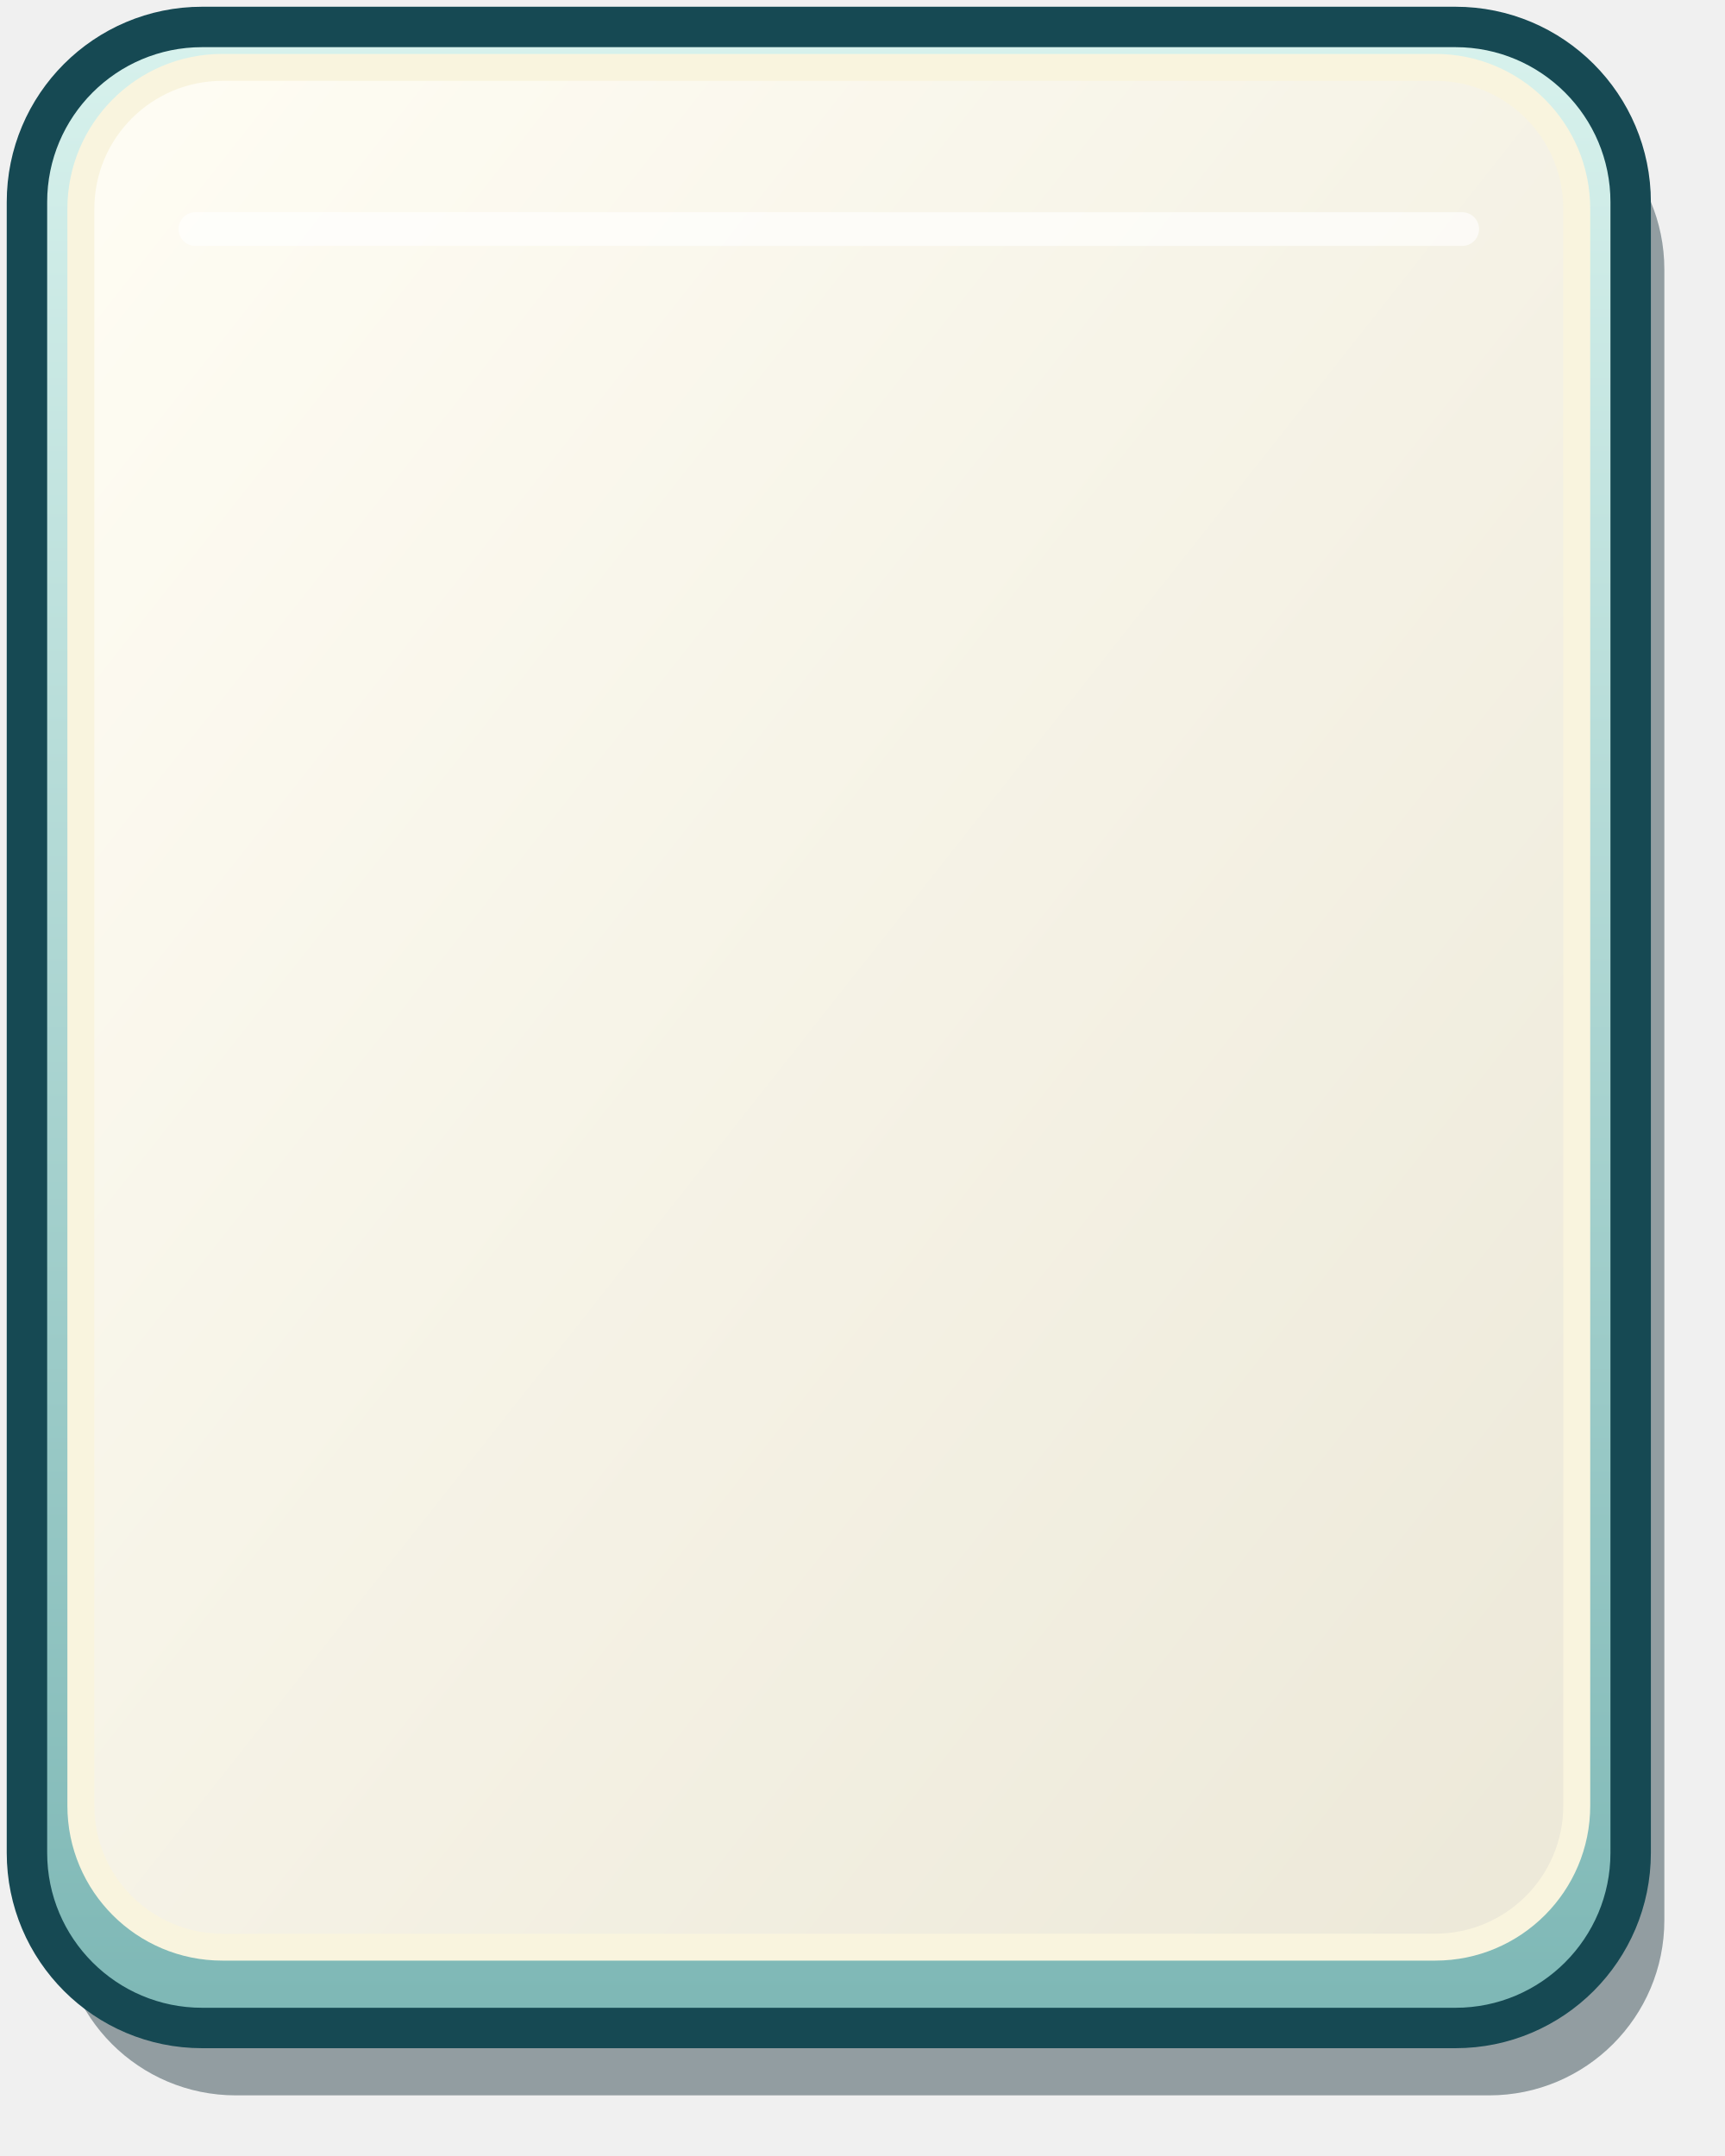
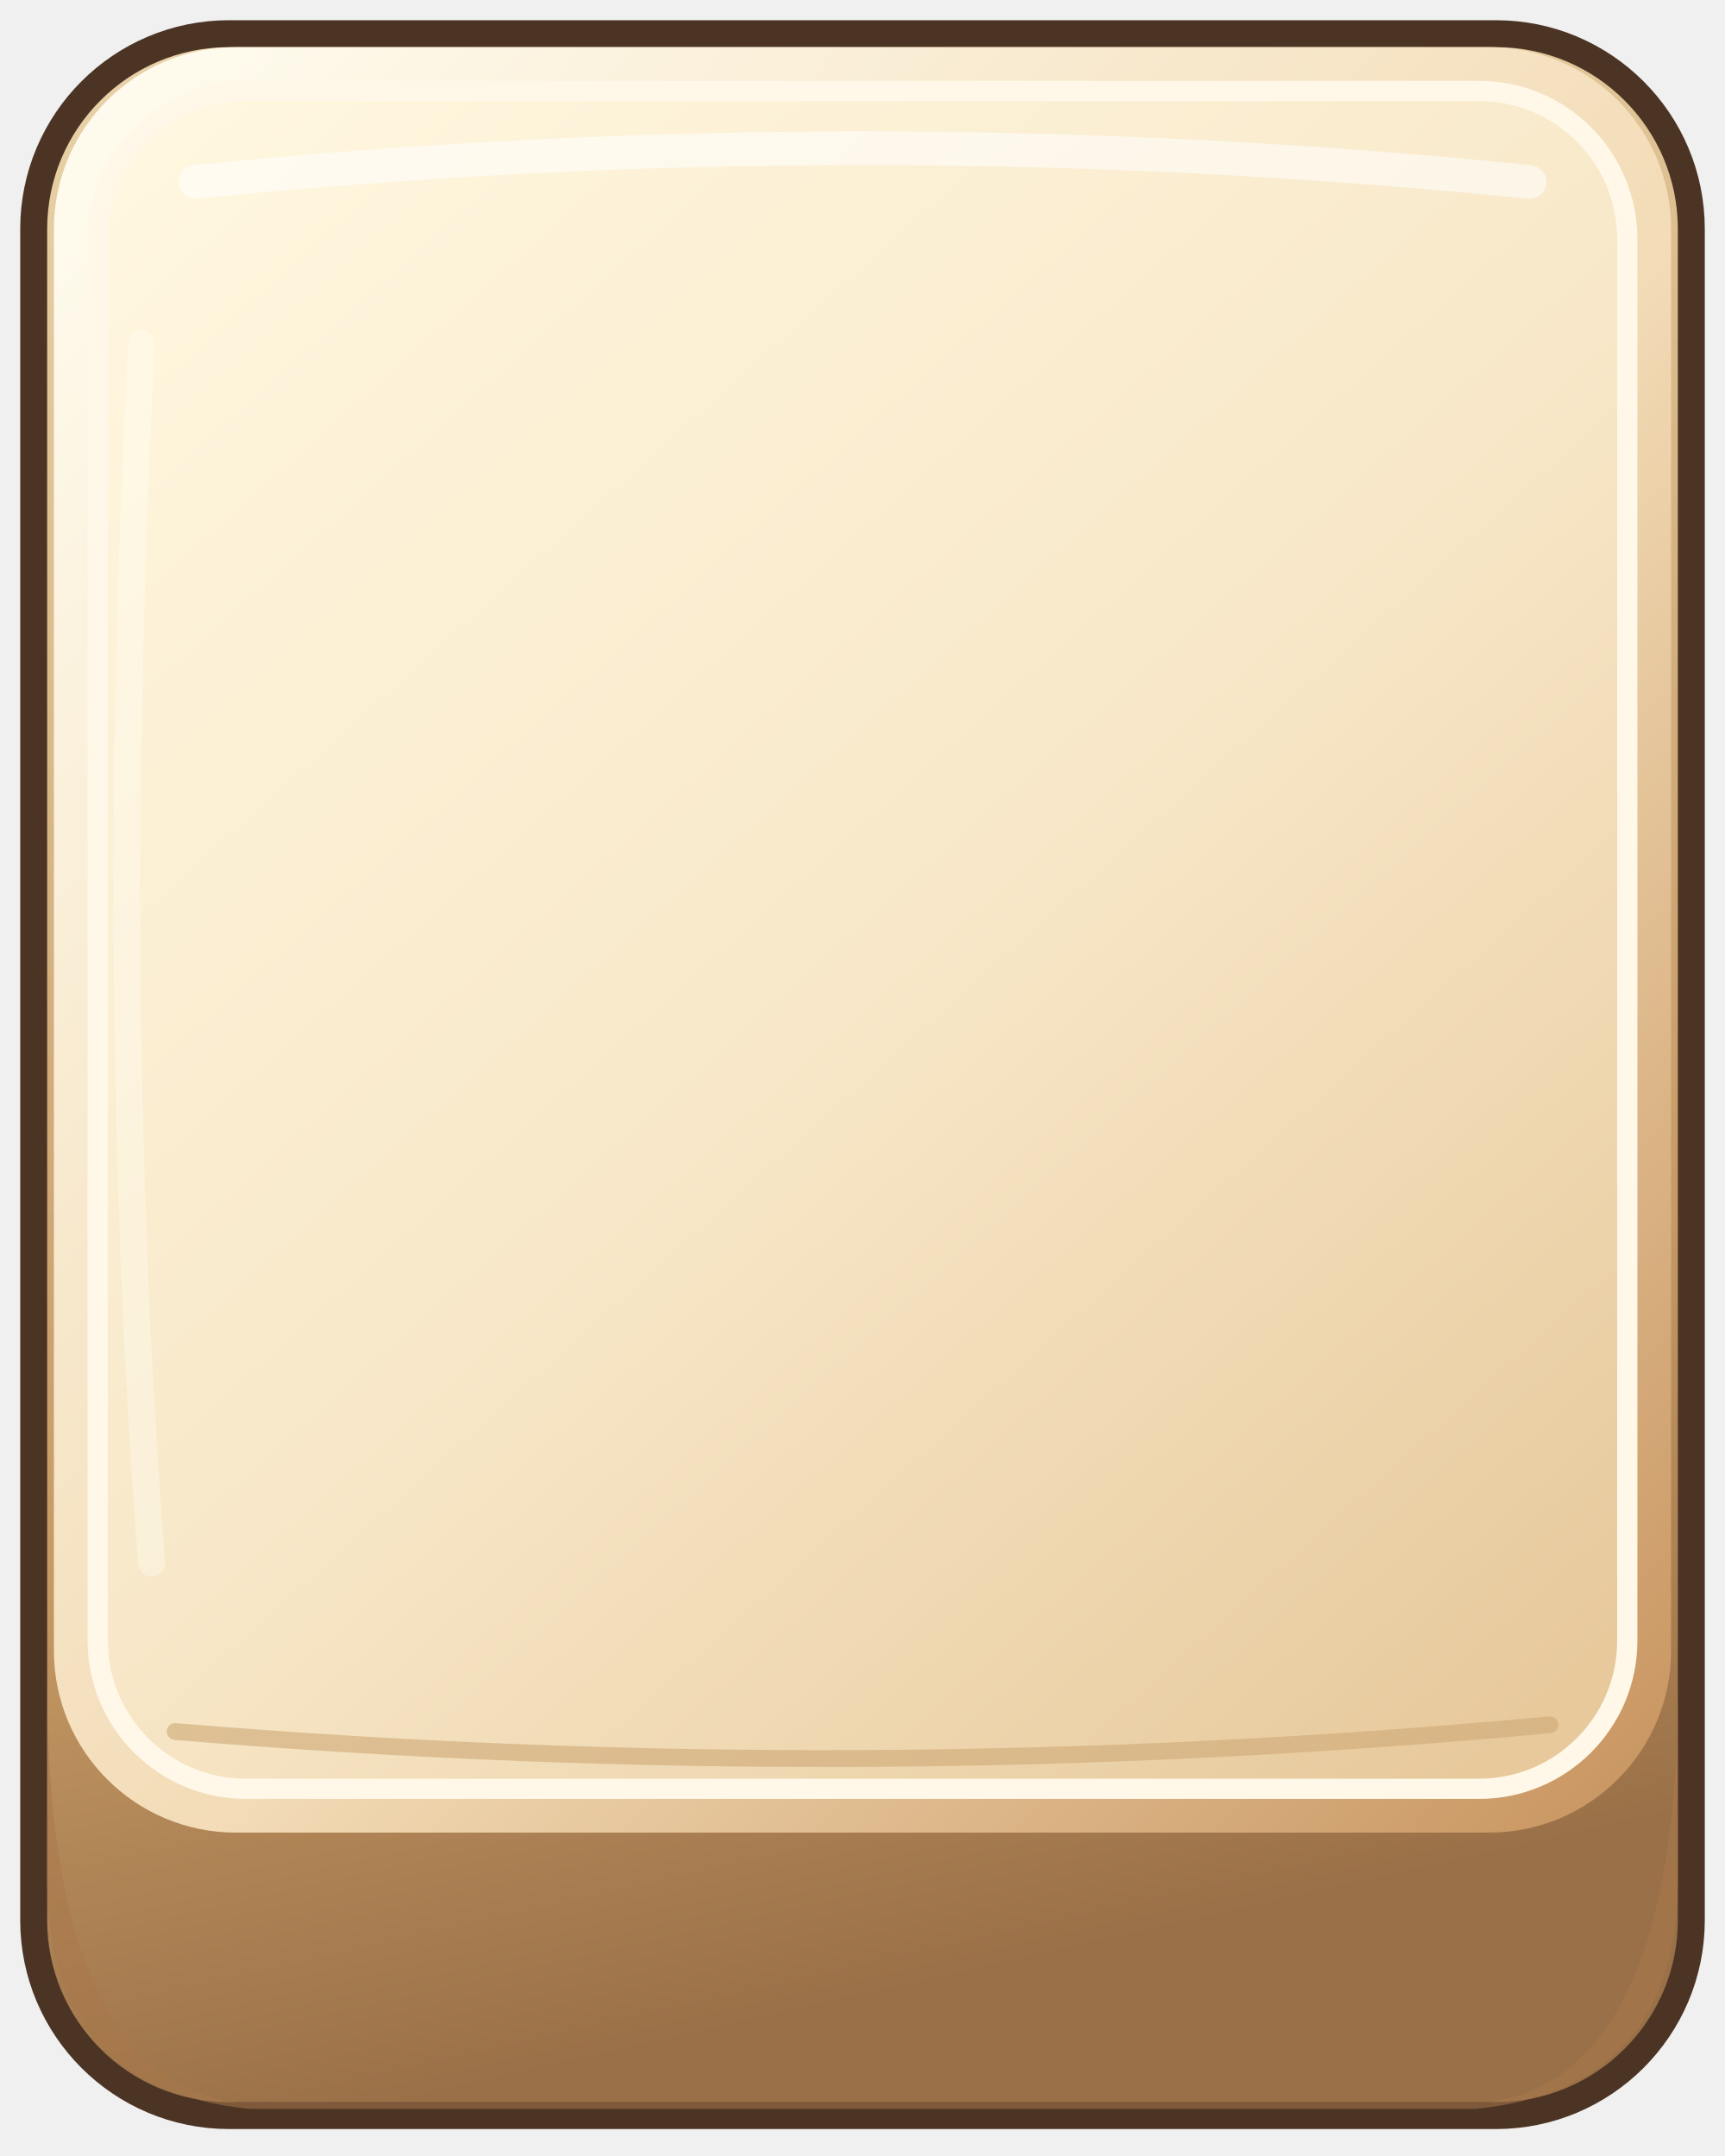
<svg xmlns="http://www.w3.org/2000/svg" width="512" height="640" viewBox="0 0 512 640">
  <defs>
-     <linearGradient id="edge" x1="0" y1="0" x2="0" y2="1">
-       <stop offset="0" stop-color="#d8f2ed" />
-       <stop offset="1" stop-color="#7db7b5" />
+     <linearGradient id="body" x1="0" y1="0" x2="0.18" y2="1">
+       <stop offset="0" stop-color="#ead4aa" />
+       <stop offset="0.72" stop-color="#c69a64" />
+       <stop offset="1" stop-color="#9a7048" />
    </linearGradient>
-     <linearGradient id="face" x1="0" y1="0" x2="1" y2="1">
-       <stop offset="0" stop-color="#fffdf4" />
-       <stop offset="1" stop-color="#ece8d8" />
+     <linearGradient id="face" x1="0.08" y1="0" x2="0.88" y2="1">
+       <stop offset="0" stop-color="#fff7df" />
+       <stop offset="0.52" stop-color="#f8e8c9" />
+       <stop offset="1" stop-color="#e7c99c" />
+     </linearGradient>
+     <linearGradient id="rim" x1="0" y1="0" x2="1" y2="1">
+       <stop offset="0" stop-color="#fffdf1" />
+       <stop offset="0.55" stop-color="#f3dcb7" />
+       <stop offset="1" stop-color="#c7935e" />
    </linearGradient>
  </defs>
-   <rect x="18" y="28" width="476" height="594" rx="52" fill="#102b35" opacity="0.42" />
-   <rect x="8" y="8" width="476" height="594" rx="52" fill="url(#edge)" stroke="#164953" stroke-width="12" />
-   <rect x="24" y="20" width="444" height="558" rx="42" fill="url(#face)" stroke="#f9f4de" stroke-width="8" />
-   <path d="M58 68 H434" stroke="#ffffff" stroke-width="10" stroke-linecap="round" opacity="0.65" />
+   <rect x="10" y="10" width="492" height="618" rx="58" fill="url(#body)" stroke="#4c3425" stroke-width="8" />
+   <path d="M14 500 Q14 616 70 624 H442 Q498 616 498 500 V558 Q498 620 438 626 H74 Q14 620 14 558 Z" fill="#a8774b" opacity="0.56" />
+   <rect x="16" y="14" width="480" height="530" rx="54" fill="url(#rim)" />
+   <rect x="29" y="27" width="454" height="504" rx="44" fill="url(#face)" stroke="#fff8e8" stroke-width="6" />
+   <path d="M58 54 Q256 34 454 54" fill="none" stroke="#ffffff" stroke-width="10" stroke-linecap="round" opacity="0.55" />
+   <path d="M42 102 Q32 294 45 464" fill="none" stroke="#fffef5" stroke-width="8" stroke-linecap="round" opacity="0.34" />
+   <path d="M52 514 Q256 531 460 512" fill="none" stroke="#cfaa77" stroke-width="5" stroke-linecap="round" opacity="0.62" />
</svg>
